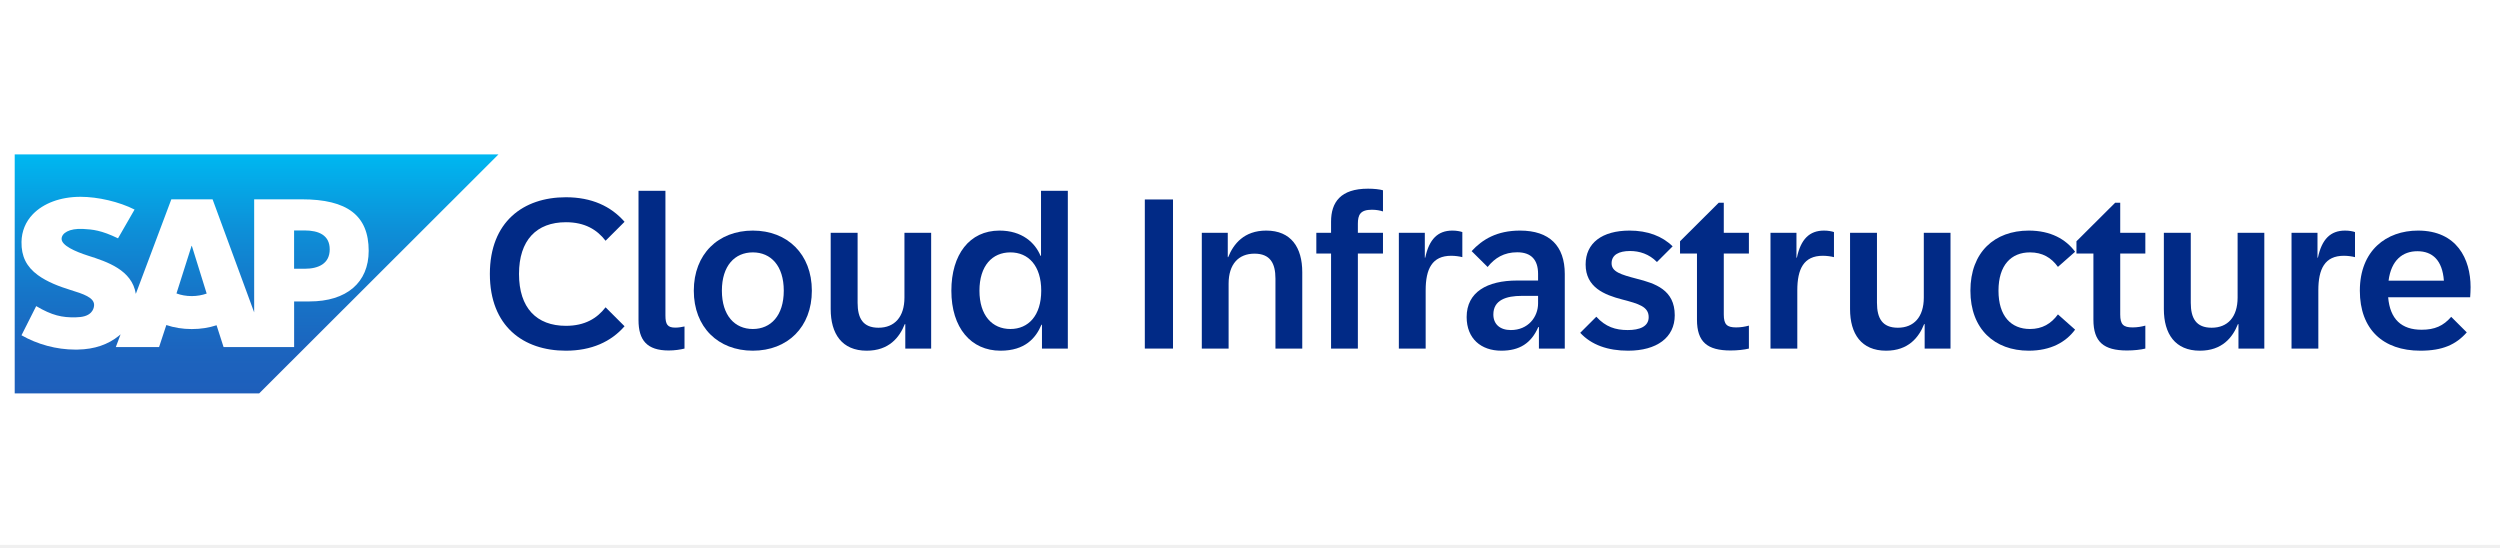
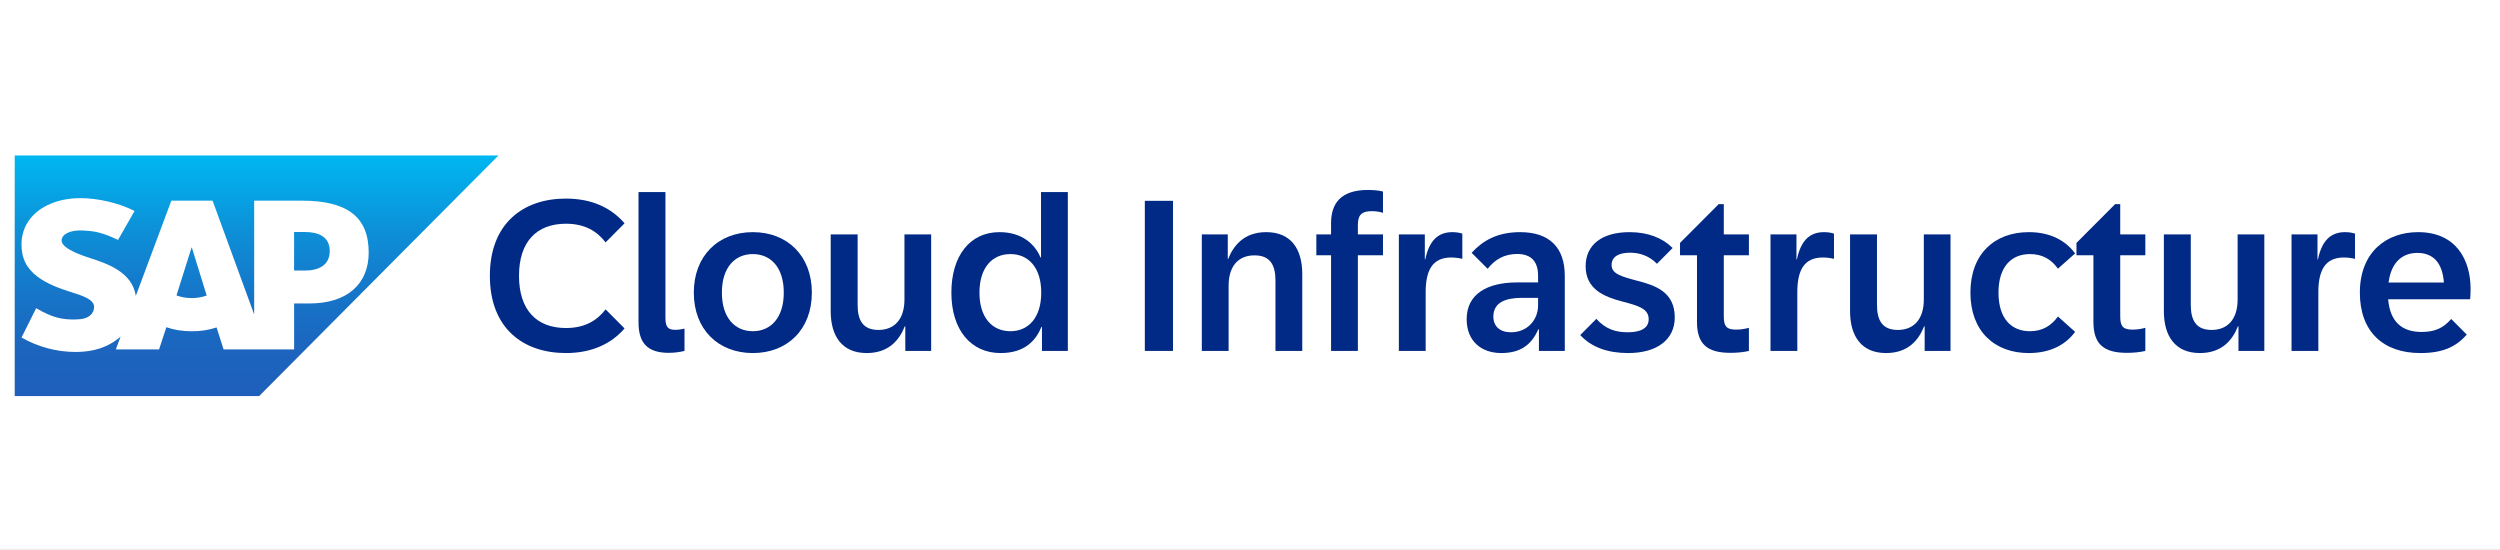
- <svg xmlns="http://www.w3.org/2000/svg" width="680" height="149" viewBox="0 0 680 149" fill="none">
+ <svg xmlns="http://www.w3.org/2000/svg" width="300" height="66" viewBox="0 0 300 66" fill="none">
  <g clip-path="url(#clip0_78_18)">
-     <path d="M680 0H0V148.2H680V0Z" fill="white" />
-     <path fill-rule="evenodd" clip-rule="evenodd" d="M4 107H70.497L135.579 42H4V107Z" fill="url(#paint0_linear_78_18)" />
-     <path fill-rule="evenodd" clip-rule="evenodd" d="M82.084 54.223L69.134 54.214V84.965L57.821 54.214H46.602L36.943 79.931C35.914 73.447 29.197 71.208 23.912 69.528C20.423 68.409 16.719 66.762 16.755 64.945C16.784 63.453 18.74 62.066 22.619 62.273C25.226 62.41 27.524 62.621 32.1 64.825L36.601 56.999C32.425 54.877 26.655 53.538 21.929 53.531H21.903C16.39 53.531 11.798 55.315 8.947 58.253C6.962 60.307 5.894 62.914 5.849 65.796C5.777 69.765 7.235 72.579 10.294 74.825C12.882 76.72 16.188 77.945 19.101 78.849C22.698 79.96 25.633 80.928 25.597 82.992C25.571 83.74 25.285 84.442 24.745 85.01C23.85 85.933 22.473 86.281 20.569 86.314C16.901 86.392 14.18 85.82 9.845 83.262L5.845 91.195C10.167 93.652 15.284 95.092 20.507 95.092L21.181 95.082C25.727 95.001 29.395 93.707 32.325 91.351C32.494 91.218 32.644 91.082 32.8 90.942L31.501 94.406H43.266L45.242 88.41C47.309 89.115 49.662 89.505 52.158 89.505C54.654 89.505 56.88 89.132 58.908 88.469L60.812 94.403H80.001V81.991H84.186C94.298 81.991 100.283 76.843 100.283 68.224C100.283 58.62 94.471 54.214 82.094 54.214L82.084 54.223ZM52.151 80.535C50.641 80.535 49.222 80.275 48.002 79.814L52.106 66.879H52.184L56.216 79.85C55.006 80.278 53.619 80.535 52.151 80.535ZM82.845 73.103H79.991V62.68H82.845C86.65 62.68 89.683 63.941 89.683 67.821C89.683 71.702 86.65 73.103 82.845 73.103Z" fill="white" />
-     <path d="M658.338 95.388C648.22 95.388 641.879 89.603 641.879 79.068C641.879 68.102 649.114 62.719 657.703 62.719C668.253 62.719 672 70.433 672 78.089C672 79.01 671.942 79.96 671.885 80.853H649.575C650.094 86.84 653.207 89.689 658.683 89.689C662.229 89.689 664.592 88.653 666.725 86.177L670.962 90.409C668.022 93.719 664.419 95.388 658.338 95.388ZM649.69 76.334H664.736C664.333 70.778 661.623 68.332 657.531 68.332C653.495 68.332 650.411 70.778 649.69 76.334Z" fill="#012A86" />
-     <path d="M623.295 94.812V63.324H630.357V70.088H630.472C631.538 65.051 633.902 62.719 637.851 62.719C639.004 62.719 639.984 62.921 640.56 63.122V69.944C639.782 69.742 638.629 69.57 637.534 69.57C632.345 69.57 630.587 73.139 630.587 78.982V94.812H623.295Z" fill="#012A86" />
-     <path d="M598.369 95.388C591.624 95.388 588.569 90.783 588.569 84.076V63.324H595.89V82.349C595.89 86.552 597.332 89.142 601.569 89.142C605.921 89.142 608.63 86.235 608.63 80.939V63.324H615.894V94.812H608.861V88.164H608.717C607.276 91.79 604.422 95.388 598.369 95.388Z" fill="#012A86" />
-     <path d="M578.545 95.331C572.204 95.331 569.408 92.999 569.408 86.955V68.965H564.796V65.626L575.317 55.149H576.701V63.324H583.532V68.965H576.701V85.544C576.701 88.308 577.594 89.056 580.073 89.056C581.312 89.056 582.494 88.854 583.532 88.567V94.812C582.264 95.129 580.39 95.331 578.545 95.331Z" fill="#012A86" />
-     <path d="M551.833 95.388C542.523 95.388 535.951 89.516 535.951 79.068C535.951 68.591 542.523 62.719 551.833 62.719C557.799 62.719 561.921 65.079 564.429 68.476L559.759 72.592C557.943 70.059 555.522 68.648 552.15 68.648C547.048 68.648 543.589 72.103 543.589 79.068C543.589 86.034 547.048 89.488 552.15 89.488C555.493 89.488 557.914 88.048 559.759 85.516L564.429 89.66C561.921 93.057 557.799 95.388 551.833 95.388Z" fill="#012A86" />
-     <path d="M513.014 95.388C506.269 95.388 503.214 90.783 503.214 84.076V63.324H510.535V82.349C510.535 86.552 511.976 89.142 516.213 89.142C520.566 89.142 523.275 86.235 523.275 80.939V63.324H530.539V94.812H523.506V88.164H523.362C521.92 91.79 519.067 95.388 513.014 95.388Z" fill="#012A86" />
-     <path d="M481.574 94.812V63.324H488.636V70.088H488.751C489.818 65.051 492.181 62.719 496.13 62.719C497.283 62.719 498.263 62.921 498.84 63.122V69.944C498.061 69.742 496.908 69.57 495.813 69.57C490.625 69.57 488.867 73.139 488.867 78.982V94.812H481.574Z" fill="#012A86" />
-     <path d="M470.715 95.331C464.373 95.331 461.577 92.999 461.577 86.955V68.965H456.966V65.626L467.486 55.149H468.87V63.324H475.701V68.965H468.87V85.544C468.87 88.308 469.763 89.056 472.242 89.056C473.482 89.056 474.663 88.854 475.701 88.567V94.812C474.433 95.129 472.559 95.331 470.715 95.331Z" fill="#012A86" />
-     <path d="M442.849 95.388C437.344 95.388 432.876 93.834 429.821 90.524L434.202 86.149C436.709 88.912 439.419 89.775 442.734 89.775C445.933 89.775 448.441 88.854 448.441 86.264C448.441 83.414 445.76 82.637 441.235 81.457C436.364 80.191 431.291 78.147 431.291 71.93C431.291 66.087 435.787 62.719 443.252 62.719C448.124 62.719 452.13 64.216 454.955 67.008L450.689 71.268C448.556 69.08 445.933 68.274 443.368 68.274C440.341 68.274 438.352 69.311 438.352 71.613C438.352 73.945 440.918 74.693 445.184 75.816C450.17 77.082 455.531 78.809 455.531 85.746C455.531 91.848 450.602 95.388 442.849 95.388Z" fill="#012A86" />
-     <path d="M408.354 95.388C402.848 95.388 398.928 92.107 398.928 86.235C398.928 79.471 404.463 76.305 412.649 76.305H418.356V74.492C418.356 70.692 416.511 68.62 412.677 68.62C409.103 68.62 406.596 70.145 404.636 72.621L400.283 68.303C403.194 65.137 407.143 62.719 413.456 62.719C421.469 62.719 425.619 66.893 425.619 74.52V94.812H418.586V88.969H418.413C416.482 93.373 413.311 95.388 408.354 95.388ZM406.192 85.544C406.192 88.164 407.979 89.775 410.948 89.775C415.646 89.775 418.356 86.235 418.356 82.522V80.478H413.888C409.709 80.478 406.192 81.601 406.192 85.544Z" fill="#012A86" />
-     <path d="M380.488 94.812V63.324H387.55V70.088H387.665C388.732 65.051 391.095 62.719 395.044 62.719C396.197 62.719 397.177 62.921 397.754 63.122V69.944C396.975 69.742 395.822 69.57 394.727 69.57C389.539 69.57 387.781 73.139 387.781 78.982V94.812H380.488Z" fill="#012A86" />
-     <path d="M362.048 60.301C362.048 55.034 364.613 51.321 372.107 51.321C373.75 51.321 375.249 51.494 376.171 51.753V57.509C375.422 57.25 374.327 57.049 373.145 57.049C369.974 57.049 369.34 58.459 369.34 60.877V63.324H376.171V68.965H369.34V94.812H362.048V68.965H358.041V63.324H362.048V60.301Z" fill="#012A86" />
-     <path d="M326.89 94.812V63.324H333.952V69.944H334.067C335.508 66.346 338.39 62.719 344.415 62.719C351.188 62.719 354.215 67.325 354.215 74.031V94.812H346.922V75.787C346.922 71.556 345.452 68.994 341.215 68.994C336.863 68.994 334.182 71.872 334.182 77.168V94.812H326.89Z" fill="#012A86" />
-     <path d="M311.39 94.812V54.257H319.057V94.812H311.39Z" fill="#012A86" />
-     <path d="M272.145 95.388C264.132 95.388 258.771 89.2 258.771 79.068C258.771 69.253 263.7 62.719 271.857 62.719C277.997 62.719 281.542 66.001 283.012 69.57H283.156V51.897H290.449V94.812H283.415V88.336H283.271C281.744 91.963 278.804 95.388 272.145 95.388ZM266.41 79.068C266.41 85.832 269.897 89.488 274.826 89.488C279.726 89.488 283.214 85.832 283.214 79.068C283.214 72.275 279.726 68.648 274.826 68.648C269.897 68.648 266.41 72.275 266.41 79.068Z" fill="#012A86" />
-     <path d="M235.748 95.388C229.003 95.388 225.948 90.783 225.948 84.076V63.324H233.269V82.349C233.269 86.552 234.71 89.142 238.947 89.142C243.3 89.142 246.009 86.235 246.009 80.939V63.324H253.273V94.812H246.24V88.164H246.096C244.655 91.79 241.801 95.388 235.748 95.388Z" fill="#012A86" />
-     <path d="M204.769 95.388C195.344 95.388 188.715 88.998 188.715 79.068C188.715 69.138 195.344 62.719 204.769 62.719C214.195 62.719 220.824 69.138 220.824 79.068C220.824 88.998 214.195 95.388 204.769 95.388ZM196.353 79.068C196.353 85.832 199.869 89.488 204.769 89.488C209.669 89.488 213.186 85.832 213.186 79.068C213.186 72.275 209.669 68.648 204.769 68.648C199.869 68.648 196.353 72.275 196.353 79.068Z" fill="#012A86" />
-     <path d="M181.89 95.331C175.953 95.331 173.675 92.51 173.675 87.07V51.897H180.997V85.803C180.997 88.25 181.573 89.113 183.677 89.113C184.571 89.113 185.349 88.969 186.185 88.797V94.812C185.032 95.1 183.476 95.331 181.89 95.331Z" fill="#012A86" />
-     <path d="M153.909 95.388C142.351 95.388 133.243 88.739 133.243 74.52C133.243 60.33 142.351 53.653 153.909 53.653C160.942 53.653 166.188 56.099 169.878 60.33L164.718 65.482C162.383 62.46 159.069 60.445 153.938 60.445C145.925 60.445 141.169 65.338 141.169 74.52C141.169 83.731 145.925 88.624 153.938 88.624C159.069 88.624 162.383 86.609 164.718 83.587L169.878 88.739C166.217 92.942 160.913 95.388 153.909 95.388Z" fill="#012A86" />
+     <path d="M300 0H0V65.822H300V0Z" fill="white" />
+     <path fill-rule="evenodd" clip-rule="evenodd" d="M1.766 47.524H31.103L59.815 18.654H1.766V47.524Z" fill="url(#paint0_linear_78_18)" />
+     <path fill-rule="evenodd" clip-rule="evenodd" d="M36.214 24.083L30.501 24.079V37.737L25.51 24.079H20.561L16.299 35.501C15.845 32.621 12.882 31.627 10.55 30.881C9.011 30.384 7.377 29.652 7.393 28.845C7.406 28.183 8.269 27.566 9.98 27.659C11.13 27.719 12.144 27.813 14.163 28.792L16.148 25.316C14.306 24.373 11.761 23.779 9.676 23.776H9.664C7.232 23.776 5.206 24.568 3.948 25.873C3.072 26.785 2.601 27.943 2.581 29.223C2.55 30.986 3.193 32.236 4.543 33.233C5.684 34.075 7.143 34.619 8.428 35.02C10.014 35.514 11.31 35.944 11.294 36.861C11.282 37.193 11.156 37.505 10.918 37.757C10.523 38.167 9.915 38.322 9.075 38.336C7.457 38.371 6.257 38.117 4.344 36.981L2.58 40.504C4.487 41.595 6.744 42.235 9.048 42.235L9.345 42.23C11.351 42.194 12.97 41.62 14.262 40.573C14.336 40.514 14.402 40.454 14.471 40.392L13.899 41.93H19.089L19.961 39.267C20.872 39.58 21.91 39.754 23.012 39.754C24.113 39.754 25.095 39.587 25.99 39.293L26.83 41.929H35.295V36.416H37.142C41.603 36.416 44.243 34.13 44.243 30.302C44.243 26.036 41.679 24.079 36.219 24.079L36.214 24.083ZM23.009 35.77C22.343 35.77 21.717 35.654 21.178 35.449L22.989 29.704H23.023L24.802 35.465C24.268 35.656 23.657 35.77 23.009 35.77ZM36.55 32.468H35.291V27.839H36.55C38.229 27.839 39.567 28.399 39.567 30.123C39.567 31.846 38.229 32.468 36.55 32.468Z" fill="white" />
+     <path d="M290.444 42.366C285.98 42.366 283.183 39.797 283.183 35.118C283.183 30.247 286.375 27.857 290.164 27.857C294.818 27.857 296.472 31.283 296.472 34.683C296.472 35.092 296.446 35.514 296.421 35.91H286.578C286.807 38.57 288.18 39.835 290.597 39.835C292.161 39.835 293.203 39.375 294.144 38.276L296.014 40.155C294.717 41.625 293.127 42.366 290.444 42.366ZM286.629 33.903H293.267C293.089 31.436 291.894 30.349 290.088 30.349C288.308 30.349 286.947 31.436 286.629 33.903Z" fill="#012A86" />
+     <path d="M274.984 42.111V28.125H278.099V31.129H278.15C278.621 28.892 279.664 27.857 281.406 27.857C281.914 27.857 282.347 27.946 282.601 28.036V31.065C282.258 30.976 281.749 30.899 281.266 30.899C278.977 30.899 278.201 32.484 278.201 35.08V42.111H274.984Z" fill="#012A86" />
+     <path d="M263.987 42.366C261.012 42.366 259.664 40.321 259.664 37.342V28.125H262.894V36.575C262.894 38.442 263.53 39.592 265.399 39.592C267.319 39.592 268.514 38.301 268.514 35.949V28.125H271.719V42.111H268.616V39.158H268.552C267.917 40.768 266.658 42.366 263.987 42.366Z" fill="#012A86" />
+     <path d="M255.242 42.341C252.444 42.341 251.21 41.305 251.21 38.621V30.631H249.176V29.148L253.817 24.494H254.428V28.125H257.441V30.631H254.428V37.994C254.428 39.222 254.822 39.554 255.915 39.554C256.462 39.554 256.984 39.464 257.441 39.337V42.111C256.882 42.251 256.055 42.341 255.242 42.341Z" fill="#012A86" />
+     <path d="M243.456 42.366C239.349 42.366 236.45 39.758 236.45 35.118C236.45 30.465 239.349 27.857 243.456 27.857C246.089 27.857 247.907 28.905 249.014 30.413L246.953 32.242C246.152 31.116 245.084 30.49 243.596 30.49C241.346 30.49 239.82 32.024 239.82 35.118C239.82 38.212 241.346 39.746 243.596 39.746C245.071 39.746 246.14 39.106 246.953 37.981L249.014 39.822C247.907 41.331 246.089 42.366 243.456 42.366Z" fill="#012A86" />
+     <path d="M226.331 42.366C223.355 42.366 222.007 40.321 222.007 37.342V28.125H225.237V36.575C225.237 38.442 225.873 39.592 227.742 39.592C229.662 39.592 230.858 38.301 230.858 35.949V28.125H234.062V42.111H230.959V39.158H230.896C230.26 40.768 229.001 42.366 226.331 42.366Z" fill="#012A86" />
+     <path d="M212.46 42.111V28.125H215.576V31.129H215.626C216.097 28.892 217.14 27.857 218.882 27.857C219.391 27.857 219.823 27.946 220.077 28.036V31.065C219.734 30.976 219.225 30.899 218.742 30.899C216.453 30.899 215.677 32.484 215.677 35.08V42.111H212.46Z" fill="#012A86" />
+     <path d="M207.669 42.341C204.872 42.341 203.638 41.305 203.638 38.621V30.631H201.603V29.148L206.245 24.494H206.855V28.125H209.869V30.631H206.855V37.994C206.855 39.222 207.249 39.554 208.343 39.554C208.89 39.554 209.411 39.464 209.869 39.337V42.111C209.31 42.251 208.483 42.341 207.669 42.341Z" fill="#012A86" />
+     <path d="M195.375 42.366C192.947 42.366 190.976 41.676 189.628 40.206L191.561 38.263C192.667 39.49 193.862 39.873 195.325 39.873C196.736 39.873 197.842 39.464 197.842 38.314C197.842 37.048 196.66 36.703 194.663 36.179C192.514 35.617 190.276 34.709 190.276 31.948C190.276 29.352 192.26 27.857 195.553 27.857C197.703 27.857 199.47 28.521 200.716 29.761L198.834 31.654C197.893 30.682 196.736 30.324 195.604 30.324C194.269 30.324 193.392 30.784 193.392 31.807C193.392 32.842 194.523 33.175 196.405 33.673C198.605 34.236 200.971 35.003 200.971 38.084C200.971 40.794 198.796 42.366 195.375 42.366Z" fill="#012A86" />
+     <path d="M180.157 42.366C177.728 42.366 175.999 40.909 175.999 38.301C175.999 35.297 178.44 33.891 182.052 33.891H184.57V33.085C184.57 31.398 183.756 30.477 182.064 30.477C180.488 30.477 179.381 31.155 178.517 32.254L176.596 30.337C177.881 28.93 179.623 27.857 182.408 27.857C185.943 27.857 187.774 29.71 187.774 33.098V42.111H184.671V39.516H184.595C183.743 41.471 182.344 42.366 180.157 42.366ZM179.203 37.994C179.203 39.158 179.992 39.873 181.301 39.873C183.374 39.873 184.57 38.301 184.57 36.652V35.744H182.599C180.755 35.744 179.203 36.243 179.203 37.994Z" fill="#012A86" />
+     <path d="M167.863 42.111V28.125H170.979V31.129H171.03C171.5 28.892 172.543 27.857 174.285 27.857C174.794 27.857 175.226 27.946 175.48 28.036V31.065C175.137 30.976 174.628 30.899 174.145 30.899C171.856 30.899 171.081 32.484 171.081 35.08V42.111H167.863Z" fill="#012A86" />
+     <path d="M159.728 26.783C159.728 24.443 160.86 22.794 164.166 22.794C164.891 22.794 165.552 22.871 165.959 22.986V25.543C165.628 25.428 165.145 25.338 164.624 25.338C163.225 25.338 162.945 25.965 162.945 27.038V28.125H165.959V30.631H162.945V42.111H159.728V30.631H157.96V28.125H159.728V26.783Z" fill="#012A86" />
+     <path d="M144.217 42.111V28.125H147.333V31.065H147.383C148.019 29.467 149.291 27.857 151.949 27.857C154.937 27.857 156.272 29.902 156.272 32.881V42.111H153.055V33.66C153.055 31.781 152.406 30.643 150.537 30.643C148.617 30.643 147.434 31.922 147.434 34.274V42.111H144.217Z" fill="#012A86" />
+     <path d="M137.379 42.111V24.098H140.761V42.111H137.379Z" fill="#012A86" />
+     <path d="M120.065 42.366C116.53 42.366 114.165 39.618 114.165 35.118C114.165 30.759 116.339 27.857 119.938 27.857C122.647 27.857 124.211 29.314 124.859 30.899H124.923V23.05H128.14V42.111H125.037V39.234H124.974C124.3 40.845 123.003 42.366 120.065 42.366ZM117.535 35.118C117.535 38.122 119.073 39.746 121.248 39.746C123.409 39.746 124.948 38.122 124.948 35.118C124.948 32.101 123.409 30.49 121.248 30.49C119.073 30.49 117.535 32.101 117.535 35.118Z" fill="#012A86" />
+     <path d="M104.007 42.366C101.032 42.366 99.684 40.321 99.684 37.342V28.125H102.914V36.575C102.914 38.442 103.55 39.592 105.419 39.592C107.339 39.592 108.534 38.301 108.534 35.949V28.125H111.739V42.111H108.636V39.158H108.573C107.937 40.768 106.678 42.366 104.007 42.366Z" fill="#012A86" />
+     <path d="M90.34 42.366C86.182 42.366 83.257 39.528 83.257 35.118C83.257 30.707 86.182 27.857 90.34 27.857C94.499 27.857 97.423 30.707 97.423 35.118C97.423 39.528 94.499 42.366 90.34 42.366ZM86.627 35.118C86.627 38.122 88.178 39.746 90.34 39.746C92.502 39.746 94.053 38.122 94.053 35.118C94.053 32.101 92.502 30.49 90.34 30.49C88.178 30.49 86.627 32.101 86.627 35.118Z" fill="#012A86" />
+     <path d="M80.247 42.341C77.627 42.341 76.622 41.088 76.622 38.672V23.05H79.852V38.109C79.852 39.196 80.107 39.58 81.035 39.58C81.429 39.58 81.773 39.516 82.141 39.439V42.111C81.633 42.239 80.946 42.341 80.247 42.341Z" fill="#012A86" />
+     <path d="M67.902 42.366C62.803 42.366 58.784 39.413 58.784 33.098C58.784 26.796 62.803 23.83 67.902 23.83C71.005 23.83 73.319 24.916 74.947 26.796L72.671 29.084C71.641 27.742 70.178 26.847 67.915 26.847C64.38 26.847 62.281 29.02 62.281 33.098C62.281 37.189 64.38 39.362 67.915 39.362C70.178 39.362 71.641 38.467 72.671 37.125L74.947 39.413C73.332 41.28 70.992 42.366 67.902 42.366Z" fill="#012A86" />
  </g>
  <defs>
-     <linearGradient id="paint0_linear_78_18" x1="337.992" y1="42" x2="337.992" y2="107" gradientUnits="userSpaceOnUse">
+     <linearGradient id="paint0_linear_78_18" x1="149.115" y1="18.654" x2="149.115" y2="47.524" gradientUnits="userSpaceOnUse">
      <stop stop-color="#00B8F1" />
      <stop offset="0.02" stop-color="#00B5EF" />
      <stop offset="0.31" stop-color="#0D90D8" />
      <stop offset="0.58" stop-color="#1675C8" />
      <stop offset="0.82" stop-color="#1C64BE" />
      <stop offset="1" stop-color="#1E5FBB" />
    </linearGradient>
    <clipPath id="clip0_78_18">
-       <rect width="680" height="148.6" fill="white" />
+       <rect width="300" height="66" fill="white" />
    </clipPath>
  </defs>
</svg>
